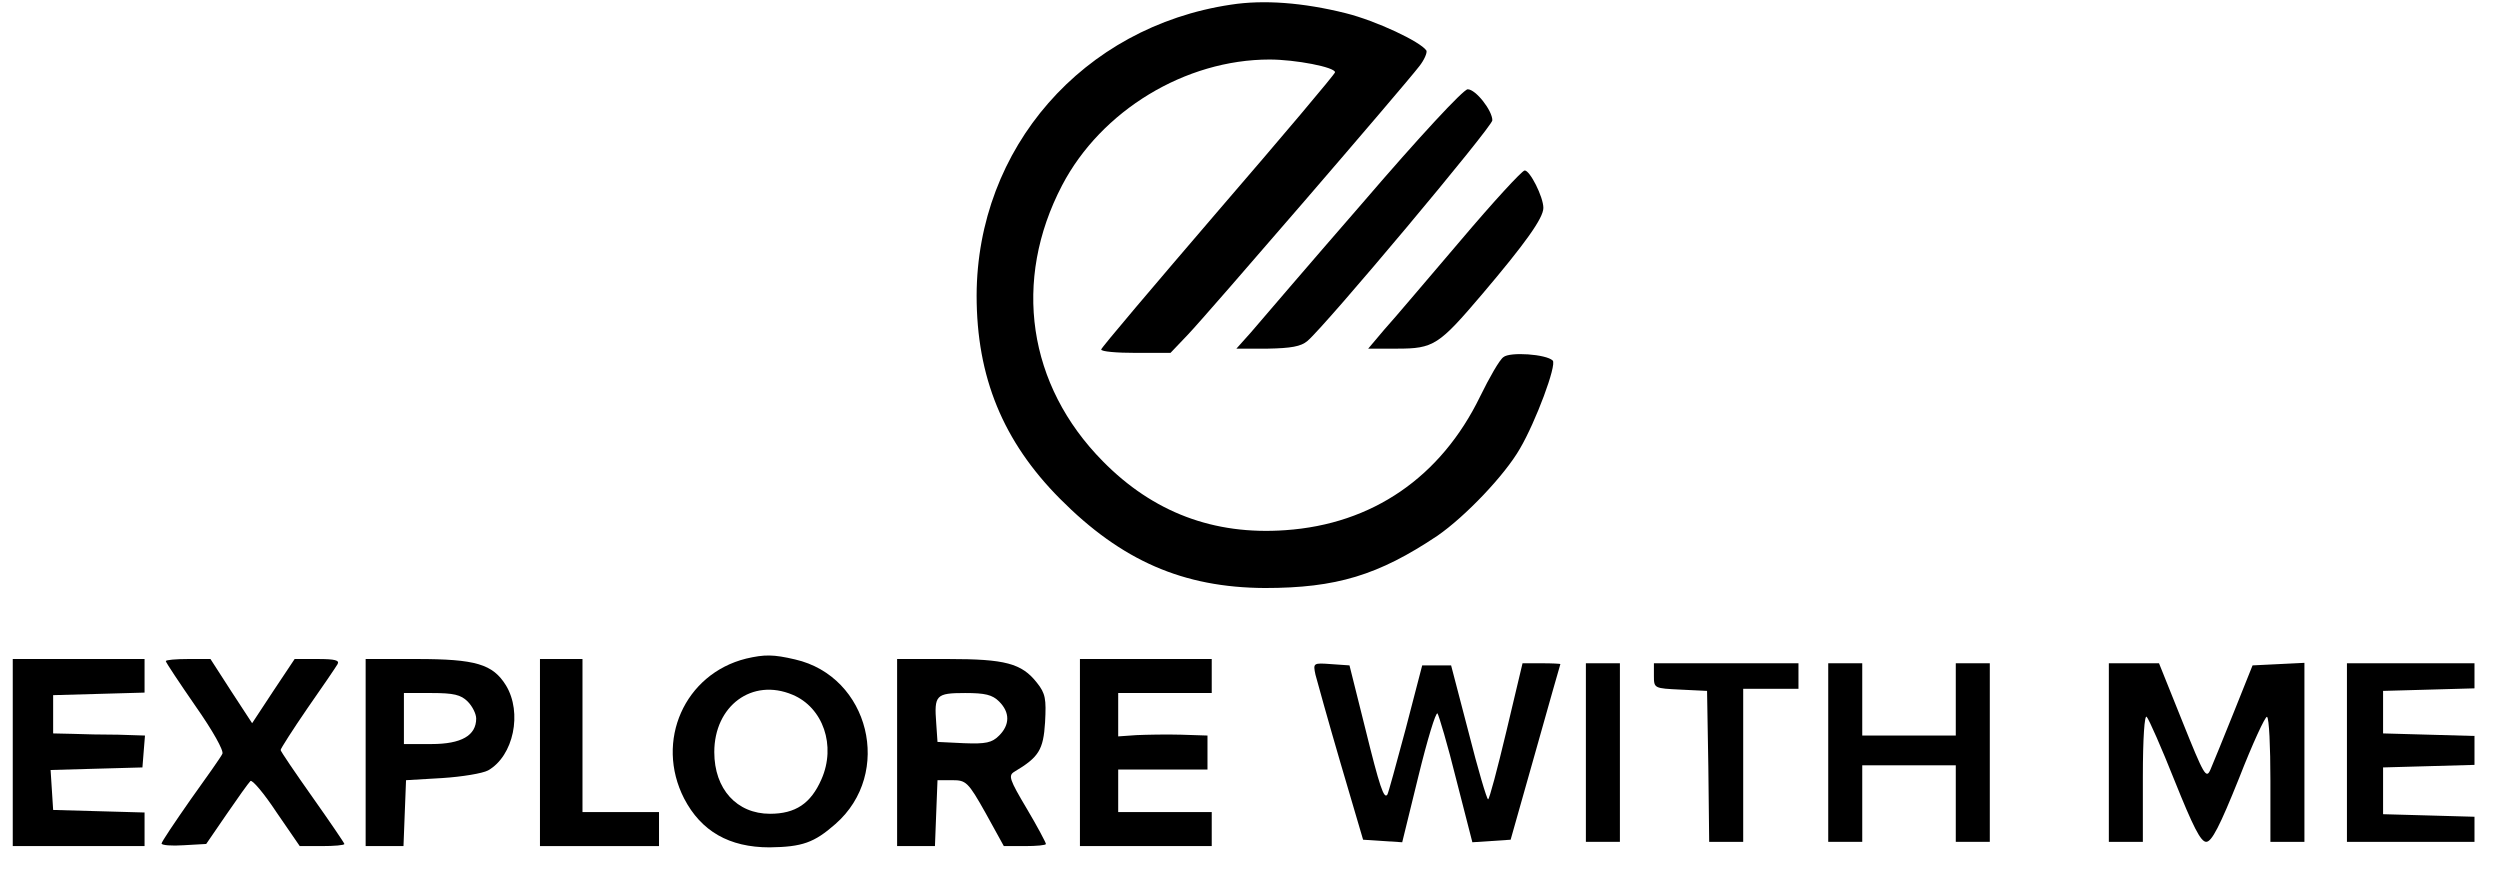
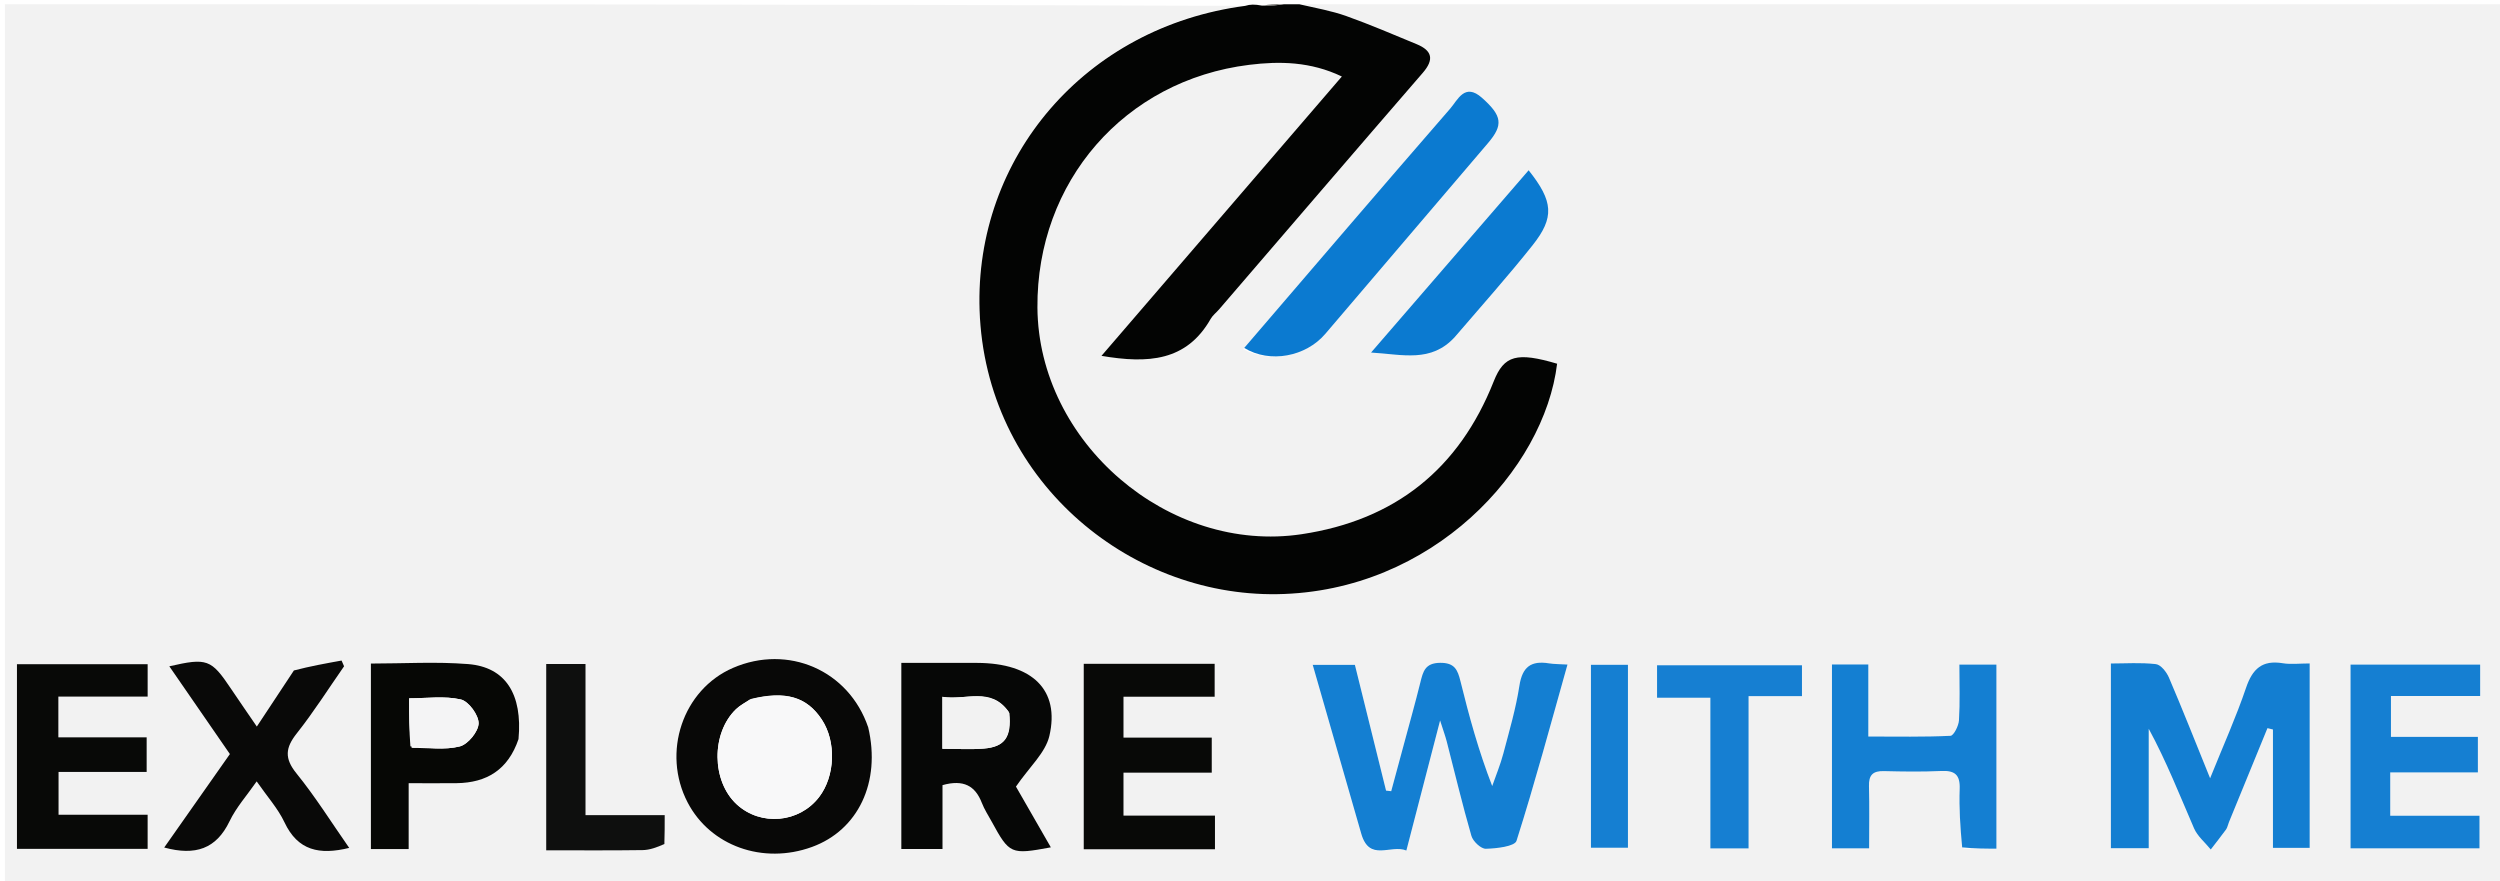
- <svg xmlns="http://www.w3.org/2000/svg" version="1.0" width="588pt" height="207pt" viewBox="0 0 588 207" preserveAspectRatio="xMidYMid meet">
-   <g transform="translate(0,207) scale(0.1,-0.1)" fill="#000000" stroke="none">
-     <path d="M2895 2059 c-348 -52 -597 -337 -598 -684 0 -192 62 -343 196 -478 145 -146 290 -209 482 -210 168 0 267 30 406 123 65 45 158 142 194 205 37 63 87 197 77 207 -15 15 -101 21 -116 8 -9 -6 -33 -48 -55 -93 -92 -189 -253 -300 -458 -314 -168 -12 -311 42 -429 162 -177 179 -213 425 -96 649 92 176 290 296 488 296 61 0 154 -18 154 -30 0 -4 -124 -151 -275 -326 -151 -176 -275 -322 -275 -326 0 -5 37 -8 82 -8 l81 0 41 43 c44 46 508 584 544 631 12 15 19 32 17 37 -14 21 -118 70 -190 88 -100 25 -193 32 -270 20z" />
-     <path d="M3205 1593 c-127 -146 -245 -284 -263 -305 l-34 -38 74 0 c54 1 78 5 93 18 42 35 435 504 435 519 0 23 -39 73 -58 73 -10 0 -114 -112 -247 -267z" />
-     <path d="M3435 1504 c-77 -90 -157 -185 -179 -209 l-38 -45 68 0 c86 0 98 8 200 128 101 119 144 179 144 203 0 26 -32 89 -44 88 -6 0 -74 -74 -151 -165z" />
-     <path d="M1755 521 c-145 -36 -215 -194 -146 -329 40 -77 106 -115 201 -115 77 1 105 11 155 55 136 119 80 347 -95 387 -51 12 -72 12 -115 2z m109 -85 c72 -30 103 -120 68 -199 -25 -57 -61 -81 -121 -81 -78 0 -131 58 -131 145 0 109 89 175 184 135z" />
-     <path d="M30 300 l0 -220 155 0 155 0 0 40 0 39 -107 3 -108 3 -3 47 -3 47 108 3 108 3 3 38 3 37 -63 2 c-35 0 -83 1 -108 2 l-45 1 0 45 0 45 108 3 107 3 0 39 0 40 -155 0 -155 0 0 -220z" />
-     <path d="M390 515 c0 -3 32 -51 70 -106 40 -57 67 -105 63 -112 -3 -7 -37 -55 -75 -108 -37 -53 -68 -99 -68 -103 0 -4 24 -6 52 -4 l53 3 48 70 c26 38 51 73 56 78 4 4 32 -29 61 -73 l55 -80 52 0 c29 0 53 2 53 5 0 2 -34 52 -75 110 -41 58 -75 108 -75 111 0 3 28 47 63 98 35 50 67 97 71 104 5 9 -6 12 -47 12 l-54 0 -50 -75 -50 -76 -49 75 -49 76 -52 0 c-29 0 -53 -2 -53 -5z" />
-     <path d="M860 300 l0 -220 45 0 44 0 3 78 3 77 85 5 c47 3 95 11 108 18 60 34 81 136 42 200 -31 50 -71 62 -210 62 l-120 0 0 -220z m240 120 c11 -11 20 -29 20 -40 0 -40 -35 -60 -105 -60 l-65 0 0 60 0 60 65 0 c52 0 69 -4 85 -20z" />
-     <path d="M1270 300 l0 -220 140 0 140 0 0 40 0 40 -90 0 -90 0 0 180 0 180 -50 0 -50 0 0 -220z" />
-     <path d="M2110 300 l0 -220 45 0 44 0 3 78 3 77 35 0 c32 0 37 -4 78 -77 l43 -78 50 0 c27 0 49 2 49 5 0 3 -20 41 -45 83 -41 69 -44 78 -29 87 57 34 68 51 72 116 3 55 1 68 -19 93 -36 46 -75 56 -209 56 l-120 0 0 -220z m240 120 c26 -26 25 -55 0 -80 -17 -17 -31 -20 -83 -18 l-62 3 -3 44 c-5 66 -1 71 68 71 47 0 64 -4 80 -20z" />
-     <path d="M2540 300 l0 -220 155 0 155 0 0 40 0 40 -110 0 -110 0 0 50 0 50 105 0 105 0 0 40 0 40 -62 2 c-35 1 -82 0 -105 -1 l-43 -3 0 51 0 51 110 0 110 0 0 40 0 40 -155 0 -155 0 0 -220z" />
-     <path d="M3094 483 c4 -15 30 -109 59 -208 l53 -180 46 -3 46 -3 38 155 c21 86 41 152 45 148 3 -4 24 -74 44 -155 l38 -148 45 3 45 3 58 205 c32 113 58 206 59 208 0 1 -20 2 -44 2 l-45 0 -38 -160 c-21 -88 -40 -160 -43 -160 -3 0 -24 71 -46 158 l-41 157 -34 0 -34 0 -39 -150 c-22 -82 -41 -152 -43 -154 -8 -11 -18 18 -52 156 l-37 148 -43 3 c-42 3 -43 3 -37 -25z" />
-     <path d="M3730 300 l0 -210 40 0 40 0 0 210 0 210 -40 0 -40 0 0 -210z" />
-     <path d="M3890 480 c0 -29 1 -29 63 -32 l62 -3 3 -178 2 -177 40 0 40 0 0 180 0 180 65 0 65 0 0 30 0 30 -170 0 -170 0 0 -30z" />
-     <path d="M4300 300 l0 -210 40 0 40 0 0 90 0 90 110 0 110 0 0 -90 0 -90 40 0 40 0 0 210 0 210 -40 0 -40 0 0 -85 0 -85 -110 0 -110 0 0 85 0 85 -40 0 -40 0 0 -210z" />
-     <path d="M4960 300 l0 -210 40 0 40 0 0 152 c0 93 4 148 9 142 5 -5 35 -73 66 -151 43 -107 61 -143 74 -143 13 0 32 37 77 149 32 82 62 147 66 145 5 -3 8 -70 8 -150 l0 -144 40 0 40 0 0 210 0 211 -61 -3 -61 -3 -44 -110 c-24 -60 -49 -121 -55 -135 -10 -23 -15 -14 -66 113 l-55 137 -59 0 -59 0 0 -210z" />
-     <path d="M5520 300 l0 -210 150 0 150 0 0 30 0 29 -107 3 -108 3 0 55 0 55 108 3 107 3 0 34 0 34 -107 3 -108 3 0 50 0 50 108 3 107 3 0 29 0 30 -150 0 -150 0 0 -210z" />
-   </g>
+ <svg xmlns="http://www.w3.org/2000/svg" version="1.1" id="Layer_1" x="0px" y="0px" width="100%" viewBox="0 0 588 207" enable-background="new 0 0 588 207" xml:space="preserve">
+   <path fill="#f2f2f2" opacity="1" stroke="none" d=" M306,1   C400.307,1 494.615,1 588.961,1   C588.961,69.955 588.961,138.91 588.961,207.932   C393.099,207.932 197.199,207.932 1.149,207.932   C1.149,139.119 1.149,70.237 1.149,1   C98.021,1 195.043,1 292.386,1.38   C255.129,6.331 229.198,37.168 230.396,72.953   C231.719,112.463 265.092,140.284 300.394,139.75   C336.928,139.197 363.24,110.406 366.233,85.543   C356.759,82.741 353.747,83.572 351.327,89.685   C343.16,110.316 328.139,122.329 306.176,125.639   C274.881,130.355 244.221,104.07 244.005,72.329   C243.804,42.75 264.451,18.893 293.798,15.252   C300.943,14.366 308.251,14.47 315.6,17.995   C296.607,40.068 278.027,61.66 259.064,83.698   C270.05,85.568 279.075,84.975 284.749,75.006   C285.231,74.158 286.08,73.525 286.731,72.768   C302.691,54.219 318.614,35.639 334.633,17.141   C337.35,14.003 336.872,11.908 333.203,10.39   C327.718,8.12 322.254,5.777 316.668,3.781   C313.221,2.55 309.563,1.907 306,1  M524.386,192.988   C527.36,185.746 530.334,178.504 533.308,171.262   C533.738,171.367 534.167,171.472 534.597,171.578   C534.597,180.844 534.597,190.11 534.597,199.423   C537.86,199.423 540.569,199.423 543.237,199.423   C543.237,184.794 543.237,170.564 543.237,156.038   C540.851,156.038 538.821,156.303 536.887,155.986   C532.078,155.197 529.785,157.296 528.267,161.773   C525.939,168.643 522.941,175.286 519.818,183.042   C516.297,174.36 513.322,166.815 510.134,159.361   C509.579,158.062 508.223,156.337 507.074,156.202   C503.543,155.788 499.933,156.051 496.481,156.051   C496.481,171.112 496.481,185.336 496.481,199.494   C499.516,199.494 502.106,199.494 505.381,199.494   C505.381,189.924 505.381,180.668 505.381,171.412   C509.584,179.161 512.663,187.055 516.035,194.823   C516.849,196.699 518.635,198.153 519.974,199.802   C521.177,198.237 522.401,196.688 523.567,195.097   C523.852,194.707 523.949,194.18 524.386,192.988  M320.221,196.365   C322.035,202.868 327.081,198.516 330.778,200.042   C333.406,189.912 335.904,180.282 338.71,169.466   C339.495,171.93 339.948,173.15 340.271,174.403   C342.185,181.81 343.948,189.26 346.074,196.606   C346.448,197.896 348.323,199.66 349.467,199.633   C351.978,199.574 356.265,199.081 356.684,197.765   C361.009,184.167 364.708,170.369 368.673,156.301   C366.89,156.192 365.573,156.22 364.294,156.015   C360.099,155.34 358.046,156.852 357.363,161.277   C356.53,166.682 354.969,171.984 353.566,177.29   C352.885,179.865 351.845,182.346 350.967,184.87   C347.743,176.558 345.525,168.41 343.501,160.214   C342.84,157.534 342.14,155.859 338.715,155.894   C335.193,155.929 334.709,157.911 334.079,160.454   C332.881,165.296 331.526,170.1 330.231,174.918   C329.229,178.642 328.219,182.364 327.213,186.086   C326.809,186.042 326.406,185.998 326.002,185.954   C323.543,176.03 321.084,166.106 318.671,156.37   C315.138,156.37 312.233,156.37 308.749,156.37   C312.602,169.745 316.323,182.658 320.221,196.365  M204.089,170.668   C199.642,157.613 185.346,151.484 172.403,157.084   C160.583,162.199 155.6,176.97 161.726,188.734   C167.054,198.965 179.438,203.4 190.973,199.207   C201.818,195.264 207.24,183.997 204.089,170.668  M229.396,155.914   C223.654,155.914 217.912,155.914 211.99,155.914   C211.99,163.745 211.99,170.888 211.99,178.031   C211.99,185.294 211.99,192.556 211.99,199.689   C215.433,199.689 218.192,199.689 221.68,199.689   C221.68,194.393 221.68,189.357 221.68,184.665   C226.602,183.282 229.364,184.805 230.924,188.831   C231.519,190.367 232.441,191.779 233.238,193.235   C237.447,200.921 237.722,201.043 247.161,199.296   C244.09,193.949 241.084,188.716 238.954,185.009   C242.092,180.418 245.889,177.079 246.819,173.074   C249.324,162.289 242.812,155.969 229.396,155.914  M461.847,199.604   C464.426,199.604 467.006,199.604 469.556,199.604   C469.556,184.812 469.556,170.588 469.556,156.31   C466.599,156.31 464.006,156.31 460.846,156.31   C460.846,160.848 461.006,165.137 460.75,169.4   C460.672,170.712 459.507,173.026 458.752,173.062   C452.513,173.36 446.254,173.23 439.429,173.23   C439.429,167.103 439.429,161.709 439.429,156.284   C436.218,156.284 433.614,156.284 430.876,156.284   C430.876,170.873 430.876,185.206 430.876,199.53   C433.934,199.53 436.525,199.53 439.62,199.53   C439.62,194.458 439.709,189.665 439.584,184.878   C439.517,182.301 440.505,181.299 443.08,181.365   C447.57,181.481 452.073,181.548 456.557,181.337   C459.757,181.186 461.04,182.206 460.915,185.557   C460.748,190.027 461.056,194.516 461.847,199.604  M278.292,173.485   C273.668,173.485 269.045,173.485 264.249,173.485   C264.249,170.197 264.249,167.28 264.249,163.865   C271.54,163.865 278.606,163.865 285.69,163.865   C285.69,160.96 285.69,158.562 285.69,156.124   C275.265,156.124 265.162,156.124 254.894,156.124   C254.894,170.791 254.894,185.219 254.894,199.745   C265.307,199.745 275.41,199.745 285.761,199.745   C285.761,197.108 285.761,194.712 285.761,191.837   C278.455,191.837 271.386,191.837 264.247,191.837   C264.247,188.262 264.247,185.171 264.247,181.738   C271.239,181.738 278.004,181.738 285.006,181.738   C285.006,178.84 285.006,176.292 285.006,173.485   C282.855,173.485 281.04,173.485 278.292,173.485  M3.986,193.409   C3.986,195.508 3.986,197.606 3.986,199.65   C14.681,199.65 24.735,199.65 34.726,199.65   C34.726,196.907 34.726,194.51 34.726,191.626   C27.489,191.626 20.597,191.626 13.774,191.626   C13.774,188.073 13.774,185.043 13.774,181.561   C20.949,181.561 27.698,181.561 34.496,181.561   C34.496,178.689 34.496,176.294 34.496,173.416   C27.451,173.416 20.702,173.416 13.729,173.416   C13.729,170.067 13.729,167.215 13.729,163.842   C21,163.842 27.895,163.842 34.73,163.842   C34.73,160.906 34.73,158.514 34.73,156.216   C24.327,156.216 14.277,156.216 3.986,156.216   C3.986,168.506 3.986,180.466 3.986,193.409  M292.399,82.113   C298.655,85.521 307.122,83.917 311.729,78.507   C324.465,63.551 337.217,48.608 349.97,33.667   C353.641,29.366 353.315,27.233 348.548,22.994   C344.495,19.391 342.849,23.518 341.088,25.544   C324.929,44.134 308.928,62.862 292.399,82.113  M552.847,194.355   C552.847,195.974 552.847,197.593 552.847,199.525   C563.272,199.525 573.156,199.525 583.177,199.525   C583.177,196.959 583.177,194.614 583.177,191.859   C575.979,191.859 569.214,191.859 562.182,191.859   C562.182,188.38 562.182,185.321 562.182,181.675   C569.19,181.675 575.925,181.675 582.799,181.675   C582.799,178.698 582.799,176.312 582.799,173.318   C575.763,173.318 569.04,173.318 562.352,173.318   C562.352,169.83 562.352,166.97 562.352,163.694   C569.569,163.694 576.332,163.694 583.334,163.694   C583.334,161.03 583.334,158.793 583.334,156.313   C573.171,156.313 563.288,156.313 552.847,156.313   C552.847,168.861 552.847,181.125 552.847,194.355  M68.924,158.04   C66.171,162.19 63.419,166.34 60.406,170.883   C58.22,167.685 56.239,164.837 54.309,161.956   C49.682,155.05 48.711,154.672 39.822,156.713   C44.597,163.633 49.291,170.434 54.067,177.355   C48.868,184.755 43.771,192.008 38.62,199.339   C45.95,201.329 50.864,199.669 53.989,193.165   C55.567,189.88 58.103,187.055 60.37,183.786   C62.844,187.36 65.376,190.157 66.914,193.422   C70.041,200.061 75.114,201.149 82.136,199.428   C77.953,193.44 74.185,187.402 69.739,181.914   C66.858,178.357 67.113,175.888 69.812,172.479   C73.798,167.445 77.249,161.987 80.928,156.709   C80.733,156.259 80.537,155.809 80.341,155.359   C76.668,156.022 72.995,156.685 68.924,158.04  M122.006,173.451   C122.937,163.257 118.897,156.891 110.11,156.191   C102.573,155.589 94.949,156.066 87.234,156.066   C87.234,170.787 87.234,185.168 87.234,199.706   C90.2,199.706 92.919,199.706 96.121,199.706   C96.121,194.56 96.121,189.651 96.121,184.209   C100.203,184.209 103.819,184.249 107.433,184.201   C114.475,184.108 119.504,181.052 122.006,173.451  M342.461,79   C348.478,71.913 354.678,64.972 360.458,57.697   C365.666,51.141 365.352,47.343 359.534,40.044   C347.277,54.222 335.106,68.301 322.467,82.921   C329.858,83.352 336.594,85.397 342.461,79  M402.277,172.536   C402.277,181.465 402.277,190.393 402.277,199.548   C405.46,199.548 408.024,199.548 411.265,199.548   C411.265,187.592 411.265,175.9 411.265,163.723   C415.861,163.723 419.785,163.723 423.823,163.723   C423.823,160.973 423.823,158.733 423.823,156.473   C412.193,156.473 400.86,156.473 389.738,156.473   C389.738,159.151 389.738,161.368 389.738,164.104   C394.102,164.104 398.007,164.104 402.278,164.104   C402.278,166.939 402.278,169.244 402.277,172.536  M156.34,198.082   C156.34,196.122 156.34,194.162 156.34,191.725   C149.912,191.725 144,191.725 137.715,191.725   C137.715,179.648 137.715,168.046 137.715,156.174   C134.435,156.174 131.546,156.174 128.468,156.174   C128.468,170.796 128.468,185.174 128.468,199.993   C136.243,199.993 143.702,200.055 151.158,199.945   C152.84,199.92 154.513,199.292 156.34,198.082  M382.894,183.497   C382.894,174.415 382.894,165.332 382.894,156.362   C379.487,156.362 376.893,156.362 374.188,156.362   C374.188,170.911 374.188,185.129 374.188,199.393   C377.258,199.393 379.955,199.393 382.894,199.393   C382.894,194.139 382.894,189.317 382.894,183.497  z" />
+   <path fill="#030403" opacity="1" stroke="none" d=" M305.6,1   C309.563,1.907 313.221,2.55 316.668,3.781   C322.254,5.777 327.718,8.12 333.203,10.39   C336.872,11.908 337.35,14.003 334.633,17.141   C318.614,35.639 302.691,54.219 286.731,72.768   C286.08,73.525 285.231,74.158 284.749,75.006   C279.075,84.975 270.05,85.568 259.064,83.698   C278.027,61.66 296.607,40.068 315.6,17.995   C308.251,14.47 300.943,14.366 293.798,15.252   C264.451,18.893 243.804,42.75 244.005,72.329   C244.221,104.07 274.881,130.355 306.176,125.639   C328.139,122.329 343.16,110.316 351.327,89.685   C353.747,83.572 356.759,82.741 366.233,85.543   C363.24,110.406 336.928,139.197 300.394,139.75   C265.092,140.284 231.719,112.463 230.396,72.953   C229.198,37.168 255.129,6.331 292.854,1.38   C294.067,1 295.133,1 296.784,1.316   C298.911,1.421 300.456,1.211 302,1   C303.067,1 304.133,1 305.6,1  z" />
+   <path fill="#5E5E59" opacity="1" stroke="none" d=" M301.583,1   C300.456,1.211 298.911,1.421 297.184,1.316   C298.389,1 299.778,1 301.583,1  z" />
+   <path fill="#137ED1" opacity="1" stroke="none" d=" M524.259,193.352   C523.949,194.18 523.852,194.707 523.567,195.097   C522.401,196.688 521.177,198.237 519.974,199.802   C518.635,198.153 516.849,196.699 516.035,194.823   C512.663,187.055 509.584,179.161 505.381,171.412   C505.381,180.668 505.381,189.924 505.381,199.494   C502.106,199.494 499.516,199.494 496.481,199.494   C496.481,185.336 496.481,171.112 496.481,156.051   C499.933,156.051 503.543,155.788 507.074,156.202   C508.223,156.337 509.579,158.062 510.134,159.361   C513.322,166.815 516.297,174.36 519.818,183.042   C522.941,175.286 525.939,168.643 528.267,161.773   C529.785,157.296 532.078,155.197 536.887,155.986   C538.821,156.303 540.851,156.038 543.237,156.038   C543.237,170.564 543.237,184.794 543.237,199.423   C540.569,199.423 537.86,199.423 534.597,199.423   C534.597,190.11 534.597,180.844 534.597,171.578   C534.167,171.472 533.738,171.367 533.308,171.262   C530.334,178.504 527.36,185.746 524.259,193.352  z" />
+   <path fill="#147FD2" opacity="1" stroke="none" d=" M320.132,195.968   C316.323,182.658 312.602,169.745 308.749,156.37   C312.233,156.37 315.138,156.37 318.671,156.37   C321.084,166.106 323.543,176.03 326.002,185.954   C326.406,185.998 326.809,186.042 327.213,186.086   C328.219,182.364 329.229,178.642 330.231,174.918   C331.526,170.1 332.881,165.296 334.079,160.454   C334.709,157.911 335.193,155.929 338.715,155.894   C342.14,155.859 342.84,157.534 343.501,160.214   C345.525,168.41 347.743,176.558 350.967,184.87   C351.845,182.346 352.885,179.865 353.566,177.29   C354.969,171.984 356.53,166.682 357.363,161.277   C358.046,156.852 360.099,155.34 364.294,156.015   C365.573,156.22 366.89,156.192 368.673,156.301   C364.708,170.369 361.009,184.167 356.684,197.765   C356.265,199.081 351.978,199.574 349.467,199.633   C348.323,199.66 346.448,197.896 346.074,196.606   C343.948,189.26 342.185,181.81 340.271,174.403   C339.948,173.15 339.495,171.93 338.71,169.466   C335.904,180.282 333.406,189.912 330.778,200.042   C327.081,198.516 322.035,202.868 320.132,195.968  z" />
+   <path fill="#080807" opacity="1" stroke="none" d=" M204.203,171.072   C207.24,183.997 201.818,195.264 190.973,199.207   C179.438,203.4 167.054,198.965 161.726,188.734   C155.6,176.97 160.583,162.199 172.403,157.084   C185.346,151.484 199.642,157.613 204.203,171.072  M176.342,164.536   C175.256,165.285 174.042,165.902 173.105,166.805   C167.226,172.475 167.35,183.737 173.29,189.194   C178.929,194.375 187.968,193.571 192.648,187.472   C196.439,182.532 196.727,174.469 193.298,169.256   C189.795,163.929 184.817,162.387 176.342,164.536  z" />
+   <path fill="#060706" opacity="1" stroke="none" d=" M229.876,155.914   C242.812,155.969 249.324,162.289 246.819,173.074   C245.889,177.079 242.092,180.418 238.954,185.009   C241.084,188.716 244.09,193.949 247.161,199.296   C237.722,201.043 237.447,200.921 233.238,193.235   C232.441,191.779 231.519,190.367 230.924,188.831   C229.364,184.805 226.602,183.282 221.68,184.665   C221.68,189.357 221.68,194.393 221.68,199.689   C218.192,199.689 215.433,199.689 211.99,199.689   C211.99,192.556 211.99,185.294 211.99,178.031   C211.99,170.888 211.99,163.745 211.99,155.914   C217.912,155.914 223.654,155.914 229.876,155.914  M237.23,167.394   C233.026,161.408 227.106,164.816 221.656,163.894   C221.656,168.31 221.656,172.032 221.656,176.113   C225.115,176.113 228.254,176.316 231.357,176.066   C236.309,175.668 237.974,173.392 237.23,167.394  z" />
+   <path fill="#147FD2" opacity="1" stroke="none" d=" M461.503,199.3   C461.056,194.516 460.748,190.027 460.915,185.557   C461.04,182.206 459.757,181.186 456.557,181.337   C452.073,181.548 447.57,181.481 443.08,181.365   C440.505,181.299 439.517,182.301 439.584,184.878   C439.709,189.665 439.62,194.458 439.62,199.53   C436.525,199.53 433.934,199.53 430.876,199.53   C430.876,185.206 430.876,170.873 430.876,156.284   C433.614,156.284 436.218,156.284 439.429,156.284   C439.429,161.709 439.429,167.103 439.429,173.23   C446.254,173.23 452.513,173.36 458.752,173.062   C459.507,173.026 460.672,170.712 460.75,169.4   C461.006,165.137 460.846,160.848 460.846,156.31   C464.006,156.31 466.599,156.31 469.556,156.31   C469.556,170.588 469.556,184.812 469.556,199.604   C467.006,199.604 464.426,199.604 461.503,199.3  z" />
+   <path fill="#080907" opacity="1" stroke="none" d=" M278.759,173.485   C281.04,173.485 282.855,173.485 285.006,173.485   C285.006,176.292 285.006,178.84 285.006,181.738   C278.004,181.738 271.239,181.738 264.247,181.738   C264.247,185.171 264.247,188.262 264.247,191.837   C271.386,191.837 278.455,191.837 285.761,191.837   C285.761,194.712 285.761,197.108 285.761,199.745   C275.41,199.745 265.307,199.745 254.894,199.745   C254.894,185.219 254.894,170.791 254.894,156.124   C265.162,156.124 275.265,156.124 285.69,156.124   C285.69,158.562 285.69,160.96 285.69,163.865   C278.606,163.865 271.54,163.865 264.249,163.865   C264.249,167.28 264.249,170.197 264.249,173.485   C269.045,173.485 273.668,173.485 278.759,173.485  z" />
+   <path fill="#080907" opacity="1" stroke="none" d=" M3.986,192.918   C3.986,180.466 3.986,168.506 3.986,156.216   C14.277,156.216 24.327,156.216 34.73,156.216   C34.73,158.514 34.73,160.906 34.73,163.842   C27.895,163.842 21,163.842 13.729,163.842   C13.729,167.215 13.729,170.067 13.729,173.416   C20.702,173.416 27.451,173.416 34.496,173.416   C34.496,176.294 34.496,178.689 34.496,181.561   C27.698,181.561 20.949,181.561 13.774,181.561   C13.774,185.043 13.774,188.073 13.774,191.626   C20.597,191.626 27.489,191.626 34.726,191.626   C34.726,194.51 34.726,196.907 34.726,199.65   C24.735,199.65 14.681,199.65 3.986,199.65   C3.986,197.606 3.986,195.508 3.986,192.918  z" />
+   <path fill="#0B7AD0" opacity="1" stroke="none" d=" M292.64,81.831   C308.928,62.862 324.929,44.134 341.088,25.544   C342.849,23.518 344.495,19.391 348.548,22.994   C353.315,27.233 353.641,29.366 349.97,33.667   C337.217,48.608 324.465,63.551 311.729,78.507   C307.122,83.917 298.655,85.521 292.64,81.831  z" />
+   <path fill="#157FD2" opacity="1" stroke="none" d=" M552.847,193.873   C552.847,181.125 552.847,168.861 552.847,156.313   C563.288,156.313 573.171,156.313 583.334,156.313   C583.334,158.793 583.334,161.03 583.334,163.694   C576.332,163.694 569.569,163.694 562.352,163.694   C562.352,166.97 562.352,169.83 562.352,173.318   C569.04,173.318 575.763,173.318 582.799,173.318   C582.799,176.312 582.799,178.698 582.799,181.675   C575.925,181.675 569.19,181.675 562.182,181.675   C562.182,185.321 562.182,188.38 562.182,191.859   C569.214,191.859 575.979,191.859 583.177,191.859   C583.177,194.614 583.177,196.959 583.177,199.525   C573.156,199.525 563.272,199.525 552.847,199.525   C552.847,197.593 552.847,195.974 552.847,193.873  z" />
+   <path fill="#090908" opacity="1" stroke="none" d=" M69.123,157.694   C72.995,156.685 76.668,156.022 80.341,155.359   C80.537,155.809 80.733,156.259 80.928,156.709   C77.249,161.987 73.798,167.445 69.812,172.479   C67.113,175.888 66.858,178.357 69.739,181.914   C74.185,187.402 77.953,193.44 82.136,199.428   C75.114,201.149 70.041,200.061 66.914,193.422   C65.376,190.157 62.844,187.36 60.37,183.786   C58.103,187.055 55.567,189.88 53.989,193.165   C50.864,199.669 45.95,201.329 38.62,199.339   C43.771,192.008 48.868,184.755 54.067,177.355   C49.291,170.434 44.597,163.633 39.822,156.713   C48.711,154.672 49.682,155.05 54.309,161.956   C56.239,164.837 58.22,167.685 60.406,170.883   C63.419,166.34 66.171,162.19 69.123,157.694  z" />
+   <path fill="#060705" opacity="1" stroke="none" d=" M121.956,173.832   C119.504,181.052 114.475,184.108 107.433,184.201   C103.819,184.249 100.203,184.209 96.121,184.209   C96.121,189.651 96.121,194.56 96.121,199.706   C92.919,199.706 90.2,199.706 87.234,199.706   C87.234,185.168 87.234,170.787 87.234,156.066   C94.949,156.066 102.573,155.589 110.11,156.191   C118.897,156.891 122.937,163.257 121.956,173.832  M96.827,175.903   C100.619,175.871 104.567,176.461 108.139,175.558   C110.061,175.072 112.538,172.048 112.569,170.133   C112.601,168.194 110.218,164.933 108.377,164.512   C104.533,163.634 100.349,164.246 96.225,164.246   C96.225,168.255 96.225,171.717 96.827,175.903  z" />
+   <path fill="#0B7AD0" opacity="1" stroke="none" d=" M342.193,79.246   C336.594,85.397 329.858,83.352 322.467,82.921   C335.106,68.301 347.277,54.222 359.534,40.044   C365.352,47.343 365.666,51.141 360.458,57.697   C354.678,64.972 348.478,71.913 342.193,79.246  z" />
+   <path fill="#167FD2" opacity="1" stroke="none" d=" M402.277,172.043   C402.278,169.244 402.278,166.939 402.278,164.104   C398.007,164.104 394.102,164.104 389.738,164.104   C389.738,161.368 389.738,159.151 389.738,156.473   C400.86,156.473 412.193,156.473 423.823,156.473   C423.823,158.733 423.823,160.973 423.823,163.723   C419.785,163.723 415.861,163.723 411.265,163.723   C411.265,175.9 411.265,187.592 411.265,199.548   C408.024,199.548 405.46,199.548 402.277,199.548   C402.277,190.393 402.277,181.465 402.277,172.043  z" />
+   <path fill="#0E0F0E" opacity="1" stroke="none" d=" M156.265,198.512   C154.513,199.292 152.84,199.92 151.158,199.945   C143.702,200.055 136.243,199.993 128.468,199.993   C128.468,185.174 128.468,170.796 128.468,156.174   C131.546,156.174 134.435,156.174 137.715,156.174   C137.715,168.046 137.715,179.648 137.715,191.725   C144,191.725 149.912,191.725 156.34,191.725   C156.34,194.162 156.34,196.122 156.265,198.512  z" />
+   <path fill="#157FD2" opacity="1" stroke="none" d=" M382.894,183.996   C382.894,189.317 382.894,194.139 382.894,199.393   C379.955,199.393 377.258,199.393 374.188,199.393   C374.188,185.129 374.188,170.911 374.188,156.362   C376.893,156.362 379.487,156.362 382.894,156.362   C382.894,165.332 382.894,174.415 382.894,183.996  z" />
+   <path fill="#F8F8F9" opacity="1" stroke="none" d=" M176.7,164.379   C184.817,162.387 189.795,163.929 193.298,169.256   C196.727,174.469 196.439,182.532 192.648,187.472   C187.968,193.571 178.929,194.375 173.29,189.194   C167.35,183.737 167.226,172.475 173.105,166.805   C174.042,165.902 175.256,165.285 176.7,164.379  z" />
+   <path fill="#F2F2F2" opacity="1" stroke="none" d=" M237.428,167.734   C237.974,173.392 236.309,175.668 231.357,176.066   C228.254,176.316 225.115,176.113 221.656,176.113   C221.656,172.032 221.656,168.31 221.656,163.894   C227.106,164.816 233.026,161.408 237.428,167.734  z" />
+   <path fill="#F4F4F5" opacity="1" stroke="none" d=" M96.526,175.541   C96.225,171.717 96.225,168.255 96.225,164.246   C100.349,164.246 104.533,163.634 108.377,164.512   C110.218,164.933 112.601,168.194 112.569,170.133   C112.538,172.048 110.061,175.072 108.139,175.558   C104.567,176.461 100.619,175.871 96.526,175.541  z" />
</svg>
